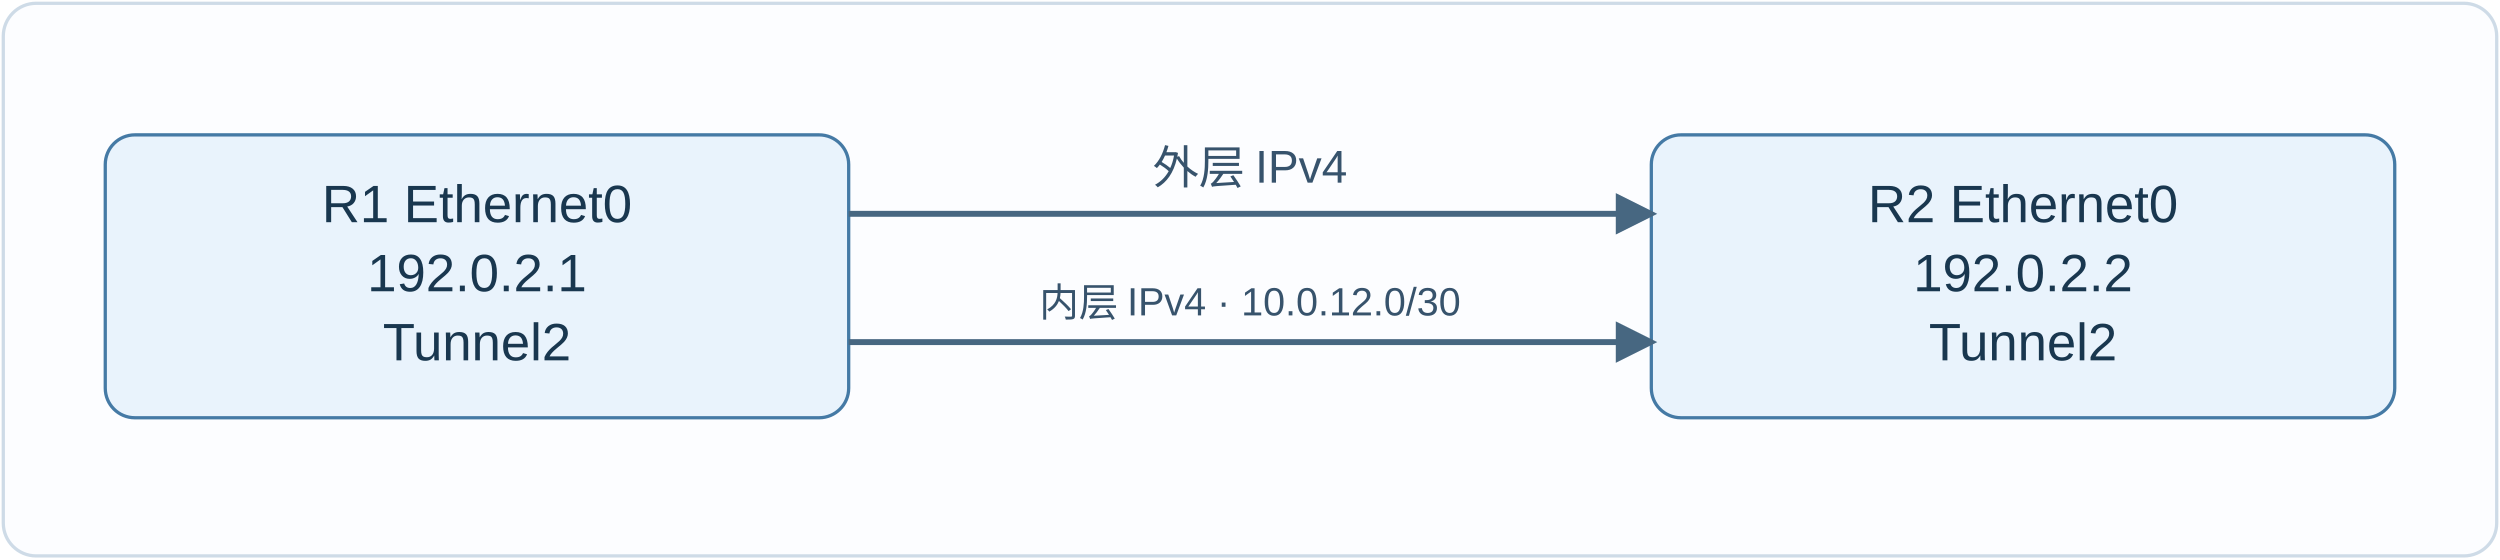
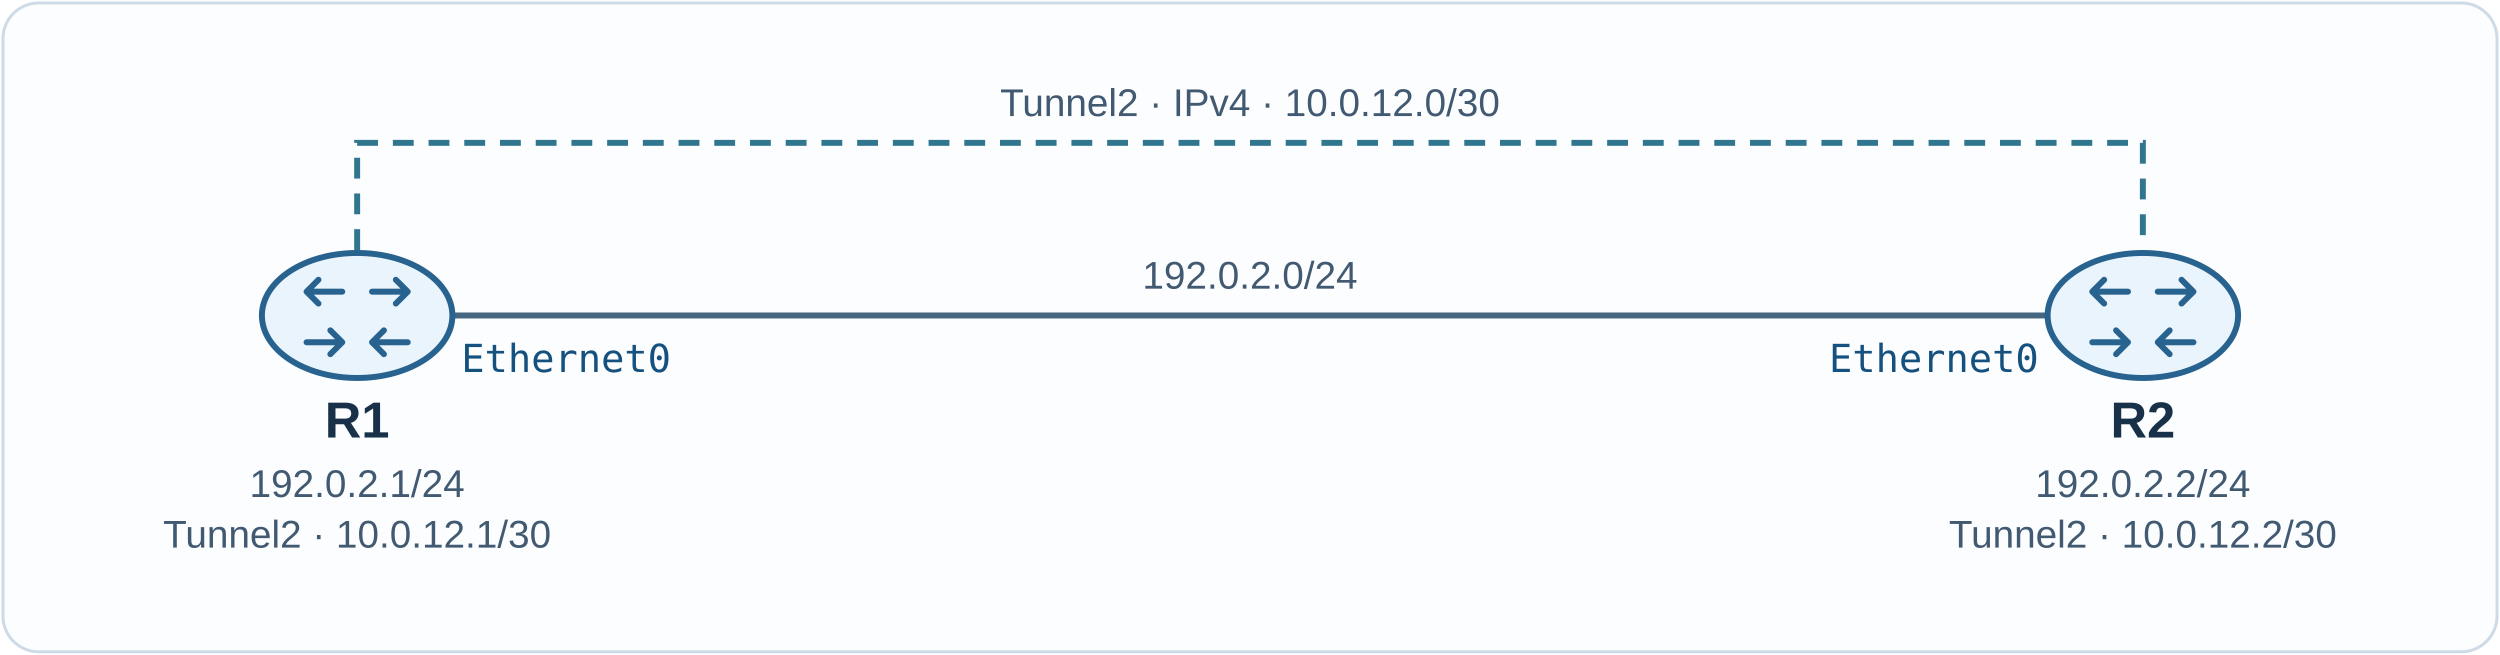
- <svg xmlns="http://www.w3.org/2000/svg" viewBox="0 0 760 170" role="img" aria-labelledby="label">
-   <defs>
-     <marker id="arrow" markerWidth="7" markerHeight="7" refX="6" refY="3.5" orient="auto">
-       <path d="M 0 0 L 7 3.5 L 0 7 Z" fill="#476781" />
-     </marker>
-   </defs>
-   <rect x="1" y="1" width="758" height="168" rx="10" fill="#fcfdff" stroke="#cedbe7" />
-   <g font-family="Arial, Microsoft YaHei, PingFang SC, sans-serif" text-anchor="middle" dominant-baseline="middle">
-     <rect x="32" y="41" width="226" height="86" rx="9" fill="#e9f3fc" stroke="#457aa5" />
-     <text x="145" y="63" font-size="16" fill="#19374f">R1 Ethernet0</text>
-     <text x="145" y="84" font-size="16" fill="#19374f">192.0.2.1</text>
-     <text x="145" y="105" font-size="16" fill="#19374f">Tunnel2</text>
-     <rect x="502" y="41" width="226" height="86" rx="9" fill="#e9f3fc" stroke="#457aa5" />
-     <text x="615" y="63" font-size="16" fill="#19374f">R2 Ethernet0</text>
-     <text x="615" y="84" font-size="16" fill="#19374f">192.0.2.2</text>
-     <text x="615" y="105" font-size="16" fill="#19374f">Tunnel2</text>
-     <path d="M 258 65 L 502 65" stroke="#476781" stroke-width="1.8" marker-end="url(#arrow)" fill="none" />
-     <path d="M 258 104 L 502 104" stroke="#476781" stroke-width="1.8" marker-end="url(#arrow)" fill="none" />
-     <text x="380" y="51" font-size="14" fill="#37536c">外层 IPv4</text>
-     <text x="380" y="92" font-size="12" fill="#37536c">内层 IPv4 · 10.0.12.0/30</text>
+ <svg xmlns="http://www.w3.org/2000/svg" viewBox="0 0 840 220" role="img" aria-labelledby="label">
+   <style>text{font:14px Arial,'Microsoft YaHei','PingFang SC',sans-serif;fill:#183148}.name{font-size:17px;font-weight:700}.port{font:13px Consolas,monospace;fill:#15517f}.note{font-size:13px;fill:#415971}.device{fill:#e9f4fd;stroke:#28628e;stroke-width:2}.symbol{fill:none;stroke:#28628e;stroke-width:2;stroke-linecap:round;stroke-linejoin:round}.wire{fill:none;stroke:#476781;stroke-width:2}.logical{stroke:#30768f;stroke-dasharray:7 5}</style>
+   <rect x="1" y="1" width="838" height="218" rx="12" fill="#fcfdff" stroke="#cedbe7" />
+   <path class="wire" d="M147 106 L693 106" />
+   <text x="420" y="97" text-anchor="middle" class="note">192.0.2.0/24</text>
+   <text x="155" y="125" text-anchor="start" class="port">Ethernet0</text>
+   <text x="685" y="125" text-anchor="end" class="port">Ethernet0</text>
+   <path class="wire logical" d="M120 84 V48 H720 V84" />
+   <text x="420" y="39" text-anchor="middle" class="note">Tunnel2 · IPv4 · 10.0.12.0/30</text>
+   <g transform="translate(120 106)">
+     <ellipse class="device" cx="0" cy="0" rx="32" ry="21" />
+     <path class="symbol" d="M-17 -8h12m-12 0 4-4m-4 4 4 4M17 -8H5m12 0-4-4m4 4-4 4M-5 9h-12m12 0-4-4m4 4-4 4M5 9h12m-12 0 4-4m-4 4 4 4" />
  </g>
+   <text x="120" y="147" text-anchor="middle" class="name">R1</text>
+   <text x="120" y="167" text-anchor="middle" class="note">192.0.2.1/24</text>
+   <text x="120" y="184" text-anchor="middle" class="note">Tunnel2 · 10.0.12.1/30</text>
+   <g transform="translate(720 106)">
+     <ellipse class="device" cx="0" cy="0" rx="32" ry="21" />
+     <path class="symbol" d="M-17 -8h12m-12 0 4-4m-4 4 4 4M17 -8H5m12 0-4-4m4 4-4 4M-5 9h-12m12 0-4-4m4 4-4 4M5 9h12m-12 0 4-4m-4 4 4 4" />
+   </g>
+   <text x="720" y="147" text-anchor="middle" class="name">R2</text>
+   <text x="720" y="167" text-anchor="middle" class="note">192.0.2.2/24</text>
+   <text x="720" y="184" text-anchor="middle" class="note">Tunnel2 · 10.0.12.2/30</text>
</svg>
